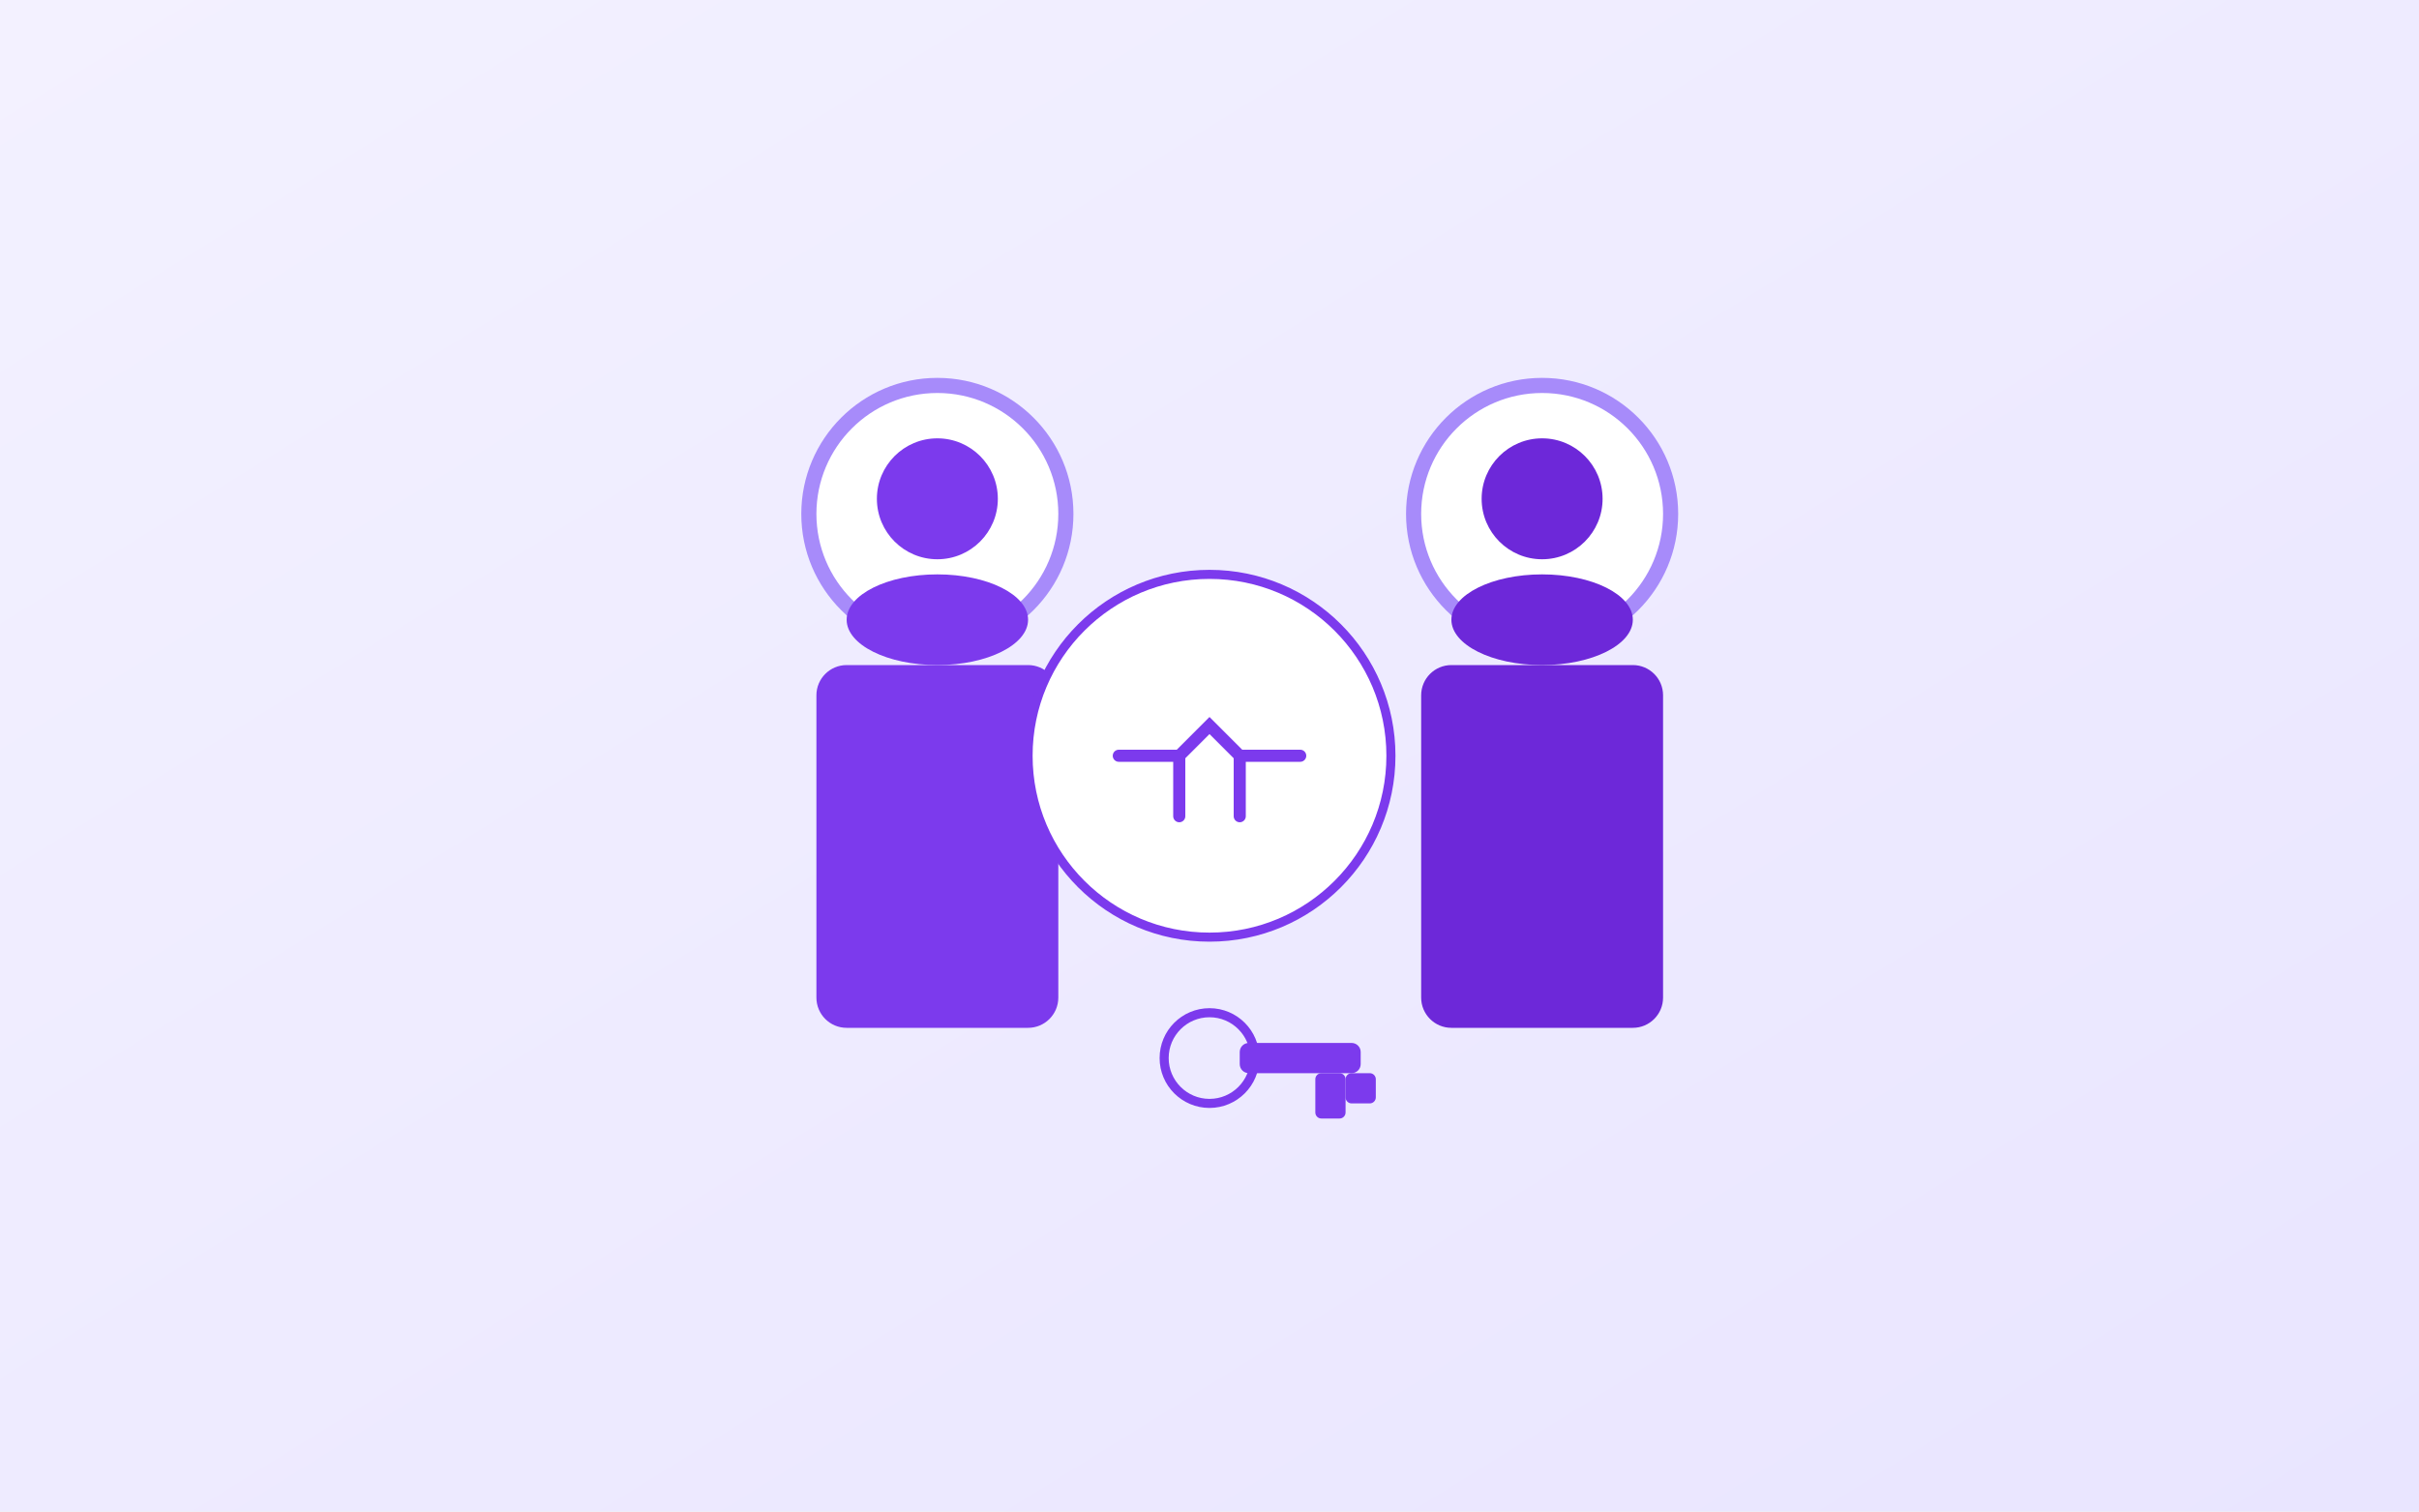
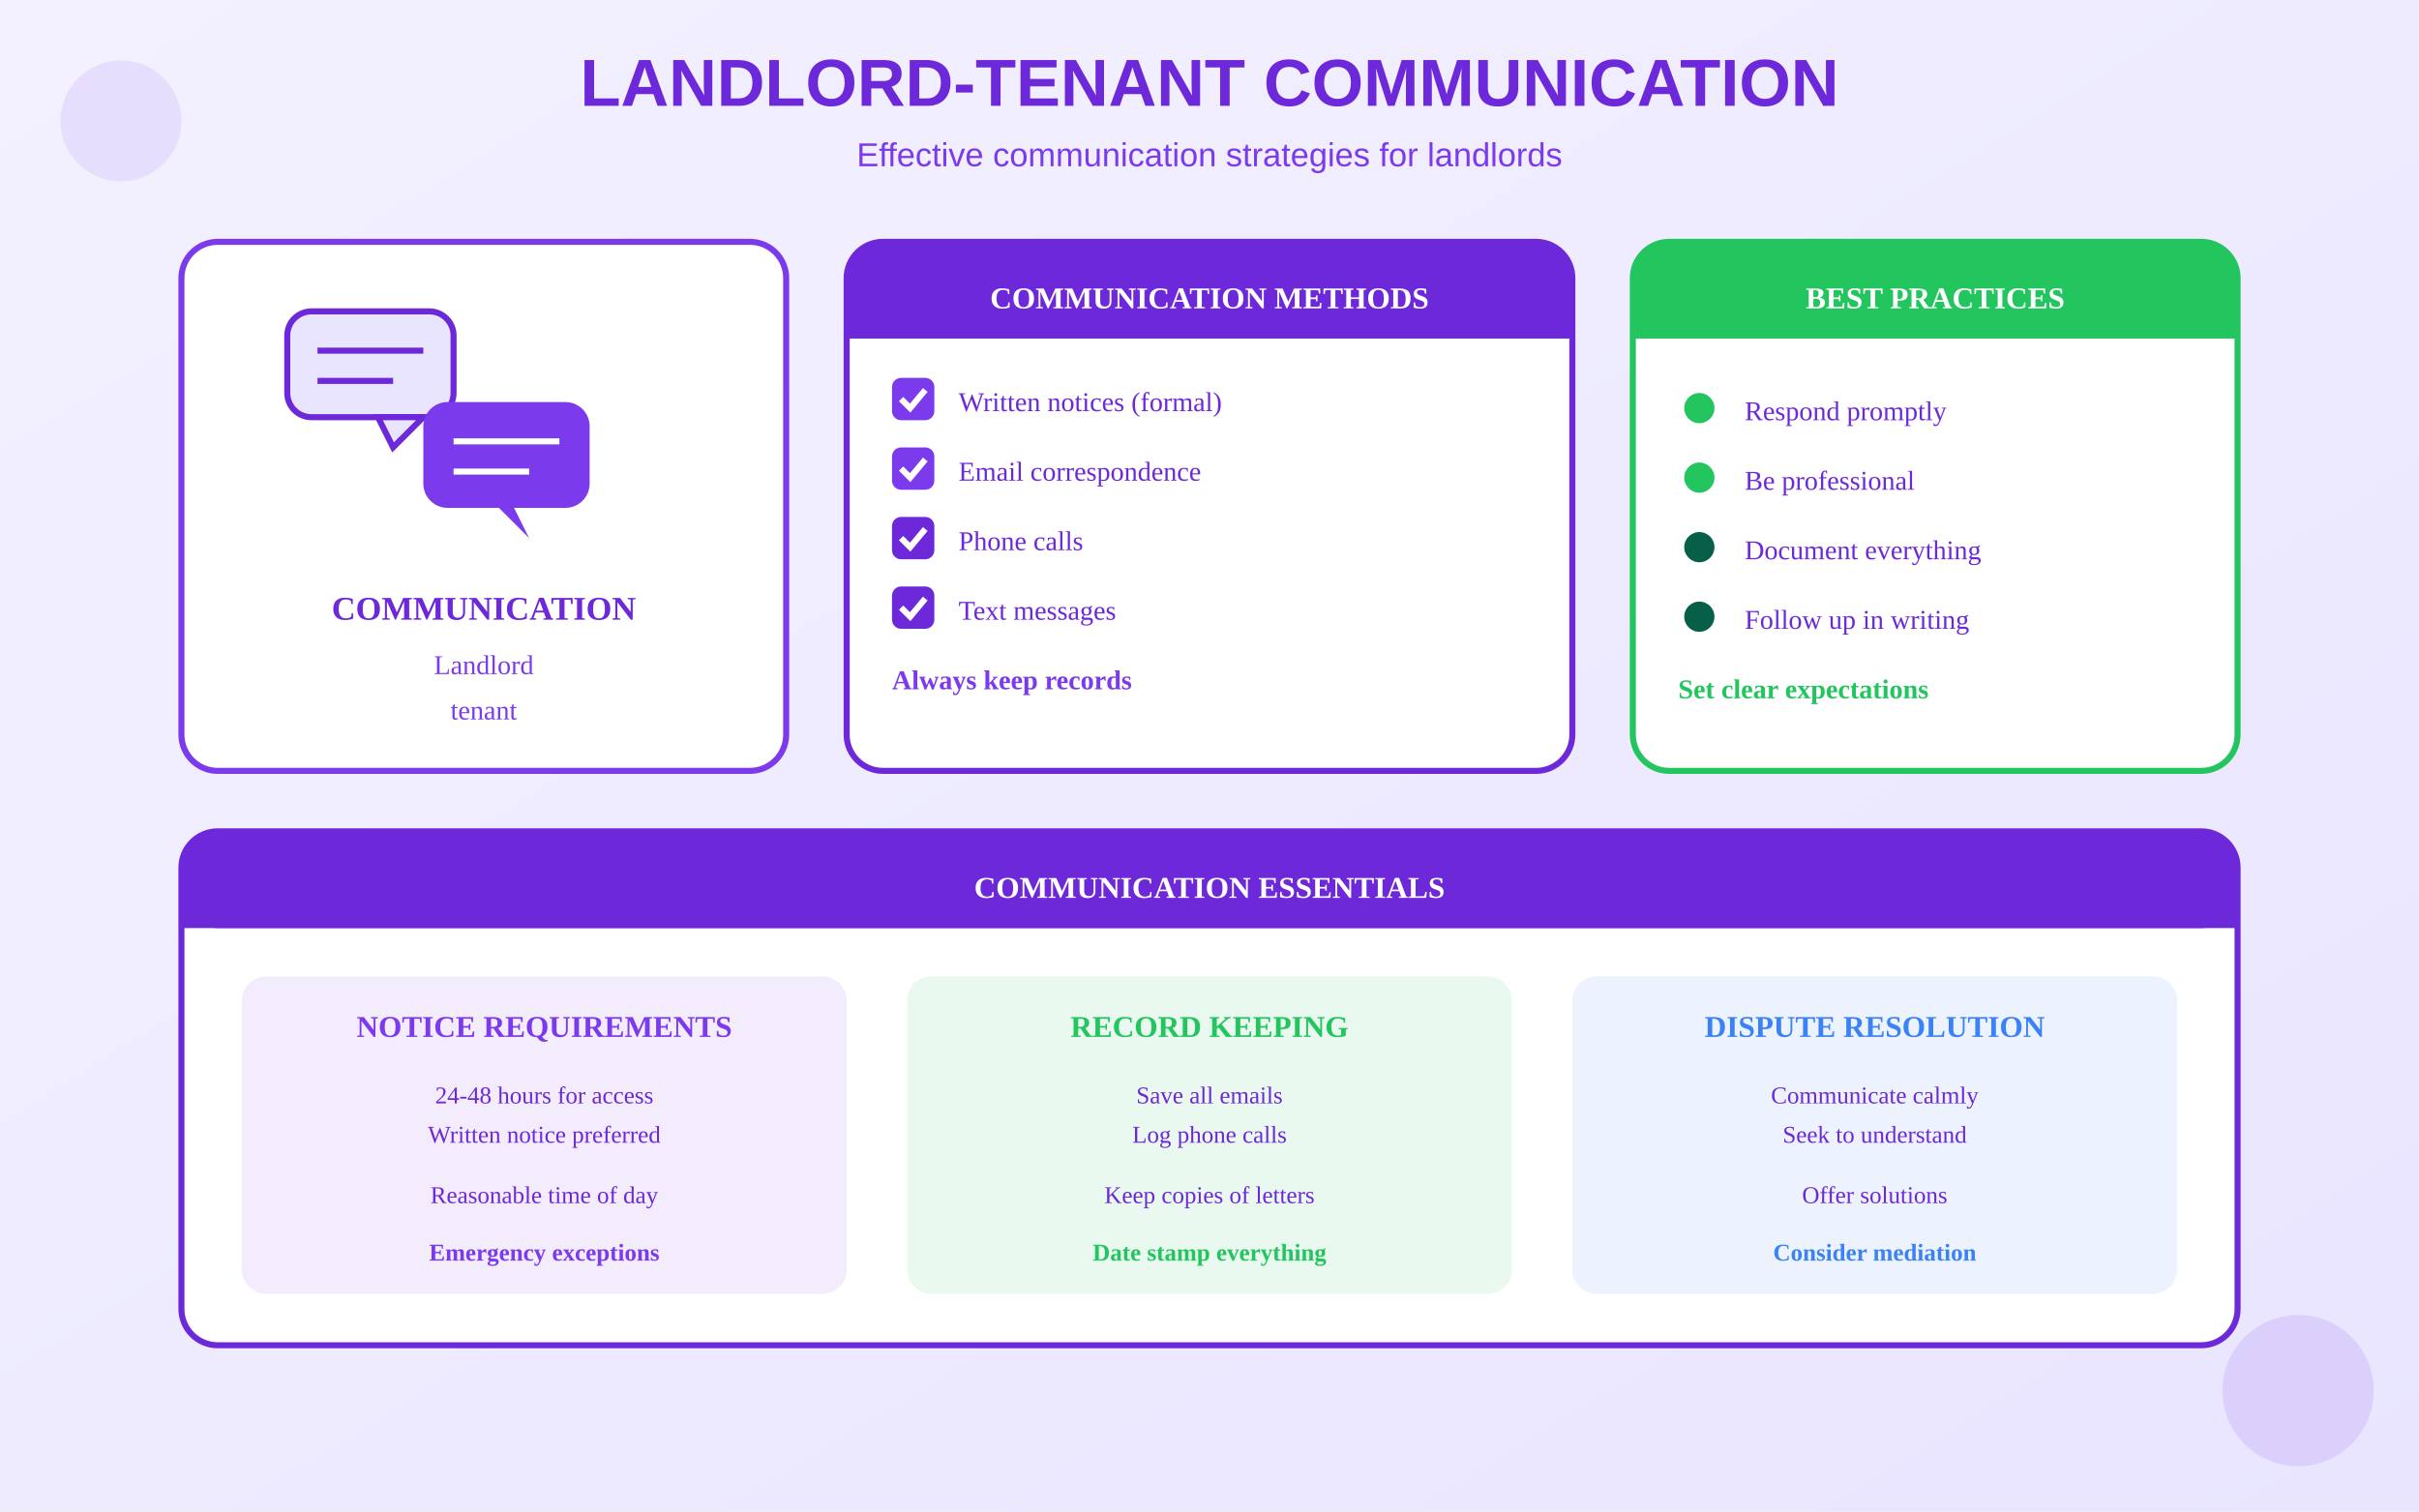
<svg xmlns="http://www.w3.org/2000/svg" viewBox="0 0 800 500">
  <defs>
    <linearGradient id="bgGrad" x1="0%" y1="0%" x2="100%" y2="100%">
      <stop offset="0%" style="stop-color:#F3F1FF" />
      <stop offset="100%" style="stop-color:#E9E5FF" />
    </linearGradient>
  </defs>
  <rect width="800" height="500" fill="url(#bgGrad)" />
-   <g transform="translate(250, 120)">
-     <circle cx="60" cy="50" r="45" fill="#A78BFA" />
-     <circle cx="60" cy="50" r="40" fill="white" />
-     <circle cx="60" cy="45" r="20" fill="#7C3AED" />
-     <ellipse cx="60" cy="85" rx="30" ry="15" fill="#7C3AED" />
-     <rect x="20" y="100" width="80" height="120" rx="10" fill="#7C3AED" />
+   <text x="400" y="35" text-anchor="middle" fill="#6D28D9" font-size="22" font-weight="bold" font-family="Arial">LANDLORD-TENANT COMMUNICATION</text>
+   <text x="400" y="55" text-anchor="middle" fill="#7C3AED" font-size="11" font-family="Arial">Effective communication strategies for landlords</text>
+   <g transform="translate(60, 80)">
+     <rect x="0" y="0" width="200" height="175" rx="12" fill="white" stroke="#7C3AED" stroke-width="2" />
+     <g transform="translate(25, 8)">
+       <rect x="10" y="15" width="55" height="35" rx="8" fill="#E9E5FF" stroke="#6D28D9" stroke-width="2" />
+       <polygon points="40,50 45,60 55,50" fill="#E9E5FF" stroke="#6D28D9" stroke-width="2" />
+       <rect x="55" y="45" width="55" height="35" rx="8" fill="#7C3AED" />
+       <polygon points="85,80 90,90 80,80" fill="#7C3AED" />
+       <line x1="20" y1="28" x2="55" y2="28" stroke="#6D28D9" stroke-width="2" />
+       <line x1="20" y1="38" x2="45" y2="38" stroke="#6D28D9" stroke-width="2" />
+       <line x1="65" y1="58" x2="100" y2="58" stroke="white" stroke-width="2" />
+       <line x1="65" y1="68" x2="90" y2="68" stroke="white" stroke-width="2" />
+     </g>
+     <text x="100" y="125" text-anchor="middle" fill="#6D28D9" font-size="11" font-weight="bold">COMMUNICATION</text>
+     <text x="100" y="143" text-anchor="middle" fill="#7C3AED" font-size="9">Landlord</text>
+     <text x="100" y="158" text-anchor="middle" fill="#7C3AED" font-size="9">tenant</text>
  </g>
-   <g transform="translate(350, 200)">
-     <circle cx="50" cy="50" r="60" fill="white" stroke="#7C3AED" stroke-width="3" />
-     <path d="M20 50 L40 50 L50 40 L60 50 L80 50" stroke="#7C3AED" stroke-width="4" fill="none" stroke-linecap="round" />
-     <path d="M40 50 L40 70 M60 50 L60 70" stroke="#7C3AED" stroke-width="4" stroke-linecap="round" />
+   <g transform="translate(280, 80)">
+     <rect x="0" y="0" width="240" height="175" rx="12" fill="white" stroke="#6D28D9" stroke-width="2" />
+     <rect x="0" y="0" width="240" height="32" rx="12" fill="#6D28D9" />
+     <rect x="0" y="20" width="240" height="12" fill="#6D28D9" />
+     <text x="120" y="22" text-anchor="middle" fill="white" font-size="10" font-weight="bold">COMMUNICATION METHODS</text>
+     <g transform="translate(15, 45)">
+       <rect x="0" y="0" width="14" height="14" rx="3" fill="#7C3AED" />
+       <path d="M3 7 L6 10 L11 4" stroke="white" stroke-width="2" fill="none" />
+       <text x="22" y="11" fill="#6D28D9" font-size="9">Written notices (formal)</text>
+     </g>
+     <g transform="translate(15, 68)">
+       <rect x="0" y="0" width="14" height="14" rx="3" fill="#7C3AED" />
+       <path d="M3 7 L6 10 L11 4" stroke="white" stroke-width="2" fill="none" />
+       <text x="22" y="11" fill="#6D28D9" font-size="9">Email correspondence</text>
+     </g>
+     <g transform="translate(15, 91)">
+       <rect x="0" y="0" width="14" height="14" rx="3" fill="#6D28D9" />
+       <path d="M3 7 L6 10 L11 4" stroke="white" stroke-width="2" fill="none" />
+       <text x="22" y="11" fill="#6D28D9" font-size="9">Phone calls</text>
+     </g>
+     <g transform="translate(15, 114)">
+       <rect x="0" y="0" width="14" height="14" rx="3" fill="#6D28D9" />
+       <path d="M3 7 L6 10 L11 4" stroke="white" stroke-width="2" fill="none" />
+       <text x="22" y="11" fill="#6D28D9" font-size="9">Text messages</text>
+     </g>
+     <g transform="translate(15, 137)">
+       <text x="0" y="11" fill="#7C3AED" font-size="9" font-weight="bold">Always keep records</text>
+     </g>
  </g>
-   <g transform="translate(450, 120)">
-     <circle cx="60" cy="50" r="45" fill="#A78BFA" />
-     <circle cx="60" cy="50" r="40" fill="white" />
-     <circle cx="60" cy="45" r="20" fill="#6D28D9" />
-     <ellipse cx="60" cy="85" rx="30" ry="15" fill="#6D28D9" />
-     <rect x="20" y="100" width="80" height="120" rx="10" fill="#6D28D9" />
+   <g transform="translate(540, 80)">
+     <rect x="0" y="0" width="200" height="175" rx="12" fill="white" stroke="#22C55E" stroke-width="2" />
+     <rect x="0" y="0" width="200" height="32" rx="12" fill="#22C55E" />
+     <rect x="0" y="20" width="200" height="12" fill="#22C55E" />
+     <text x="100" y="22" text-anchor="middle" fill="white" font-size="10" font-weight="bold">BEST PRACTICES</text>
+     <g transform="translate(15, 48)">
+       <circle cx="7" cy="7" r="5" fill="#22C55E" />
+       <text x="22" y="11" fill="#6D28D9" font-size="9">Respond promptly</text>
+     </g>
+     <g transform="translate(15, 71)">
+       <circle cx="7" cy="7" r="5" fill="#22C55E" />
+       <text x="22" y="11" fill="#6D28D9" font-size="9">Be professional</text>
+     </g>
+     <g transform="translate(15, 94)">
+       <circle cx="7" cy="7" r="5" fill="#065F46" />
+       <text x="22" y="11" fill="#6D28D9" font-size="9">Document everything</text>
+     </g>
+     <g transform="translate(15, 117)">
+       <circle cx="7" cy="7" r="5" fill="#065F46" />
+       <text x="22" y="11" fill="#6D28D9" font-size="9">Follow up in writing</text>
+     </g>
+     <g transform="translate(15, 140)">
+       <text x="0" y="11" fill="#22C55E" font-size="9" font-weight="bold">Set clear expectations</text>
+     </g>
  </g>
-   <g transform="translate(380, 330)">
-     <circle cx="20" cy="20" r="15" fill="none" stroke="#7C3AED" stroke-width="3" />
-     <rect x="30" y="15" width="40" height="10" rx="3" fill="#7C3AED" />
-     <rect x="55" y="25" width="10" height="15" rx="2" fill="#7C3AED" />
-     <rect x="65" y="25" width="10" height="10" rx="2" fill="#7C3AED" />
+   <g transform="translate(60, 275)">
+     <rect x="0" y="0" width="680" height="170" rx="12" fill="white" stroke="#6D28D9" stroke-width="2" />
+     <rect x="0" y="0" width="680" height="32" rx="12" fill="#6D28D9" />
+     <rect x="0" y="20" width="680" height="12" fill="#6D28D9" />
+     <text x="340" y="22" text-anchor="middle" fill="white" font-size="10" font-weight="bold">COMMUNICATION ESSENTIALS</text>
+     <g transform="translate(20, 48)">
+       <rect x="0" y="0" width="200" height="105" rx="8" fill="#7C3AED" opacity="0.1" />
+       <text x="100" y="20" text-anchor="middle" fill="#7C3AED" font-size="10" font-weight="bold">NOTICE REQUIREMENTS</text>
+       <text x="100" y="42" text-anchor="middle" fill="#6D28D9" font-size="8">24-48 hours for access</text>
+       <text x="100" y="55" text-anchor="middle" fill="#6D28D9" font-size="8">Written notice preferred</text>
+       <text x="100" y="75" text-anchor="middle" fill="#6D28D9" font-size="8">Reasonable time of day</text>
+       <text x="100" y="94" text-anchor="middle" fill="#7C3AED" font-size="8" font-weight="bold">Emergency exceptions</text>
+     </g>
+     <g transform="translate(240, 48)">
+       <rect x="0" y="0" width="200" height="105" rx="8" fill="#22C55E" opacity="0.1" />
+       <text x="100" y="20" text-anchor="middle" fill="#22C55E" font-size="10" font-weight="bold">RECORD KEEPING</text>
+       <text x="100" y="42" text-anchor="middle" fill="#6D28D9" font-size="8">Save all emails</text>
+       <text x="100" y="55" text-anchor="middle" fill="#6D28D9" font-size="8">Log phone calls</text>
+       <text x="100" y="75" text-anchor="middle" fill="#6D28D9" font-size="8">Keep copies of letters</text>
+       <text x="100" y="94" text-anchor="middle" fill="#22C55E" font-size="8" font-weight="bold">Date stamp everything</text>
+     </g>
+     <g transform="translate(460, 48)">
+       <rect x="0" y="0" width="200" height="105" rx="8" fill="#3B82F6" opacity="0.1" />
+       <text x="100" y="20" text-anchor="middle" fill="#3B82F6" font-size="10" font-weight="bold">DISPUTE RESOLUTION</text>
+       <text x="100" y="42" text-anchor="middle" fill="#6D28D9" font-size="8">Communicate calmly</text>
+       <text x="100" y="55" text-anchor="middle" fill="#6D28D9" font-size="8">Seek to understand</text>
+       <text x="100" y="75" text-anchor="middle" fill="#6D28D9" font-size="8">Offer solutions</text>
+       <text x="100" y="94" text-anchor="middle" fill="#3B82F6" font-size="8" font-weight="bold">Consider mediation</text>
+     </g>
  </g>
+   <circle cx="40" cy="40" r="20" fill="#7C3AED" opacity="0.1" />
+   <circle cx="760" cy="460" r="25" fill="#6D28D9" opacity="0.12" />
</svg>
